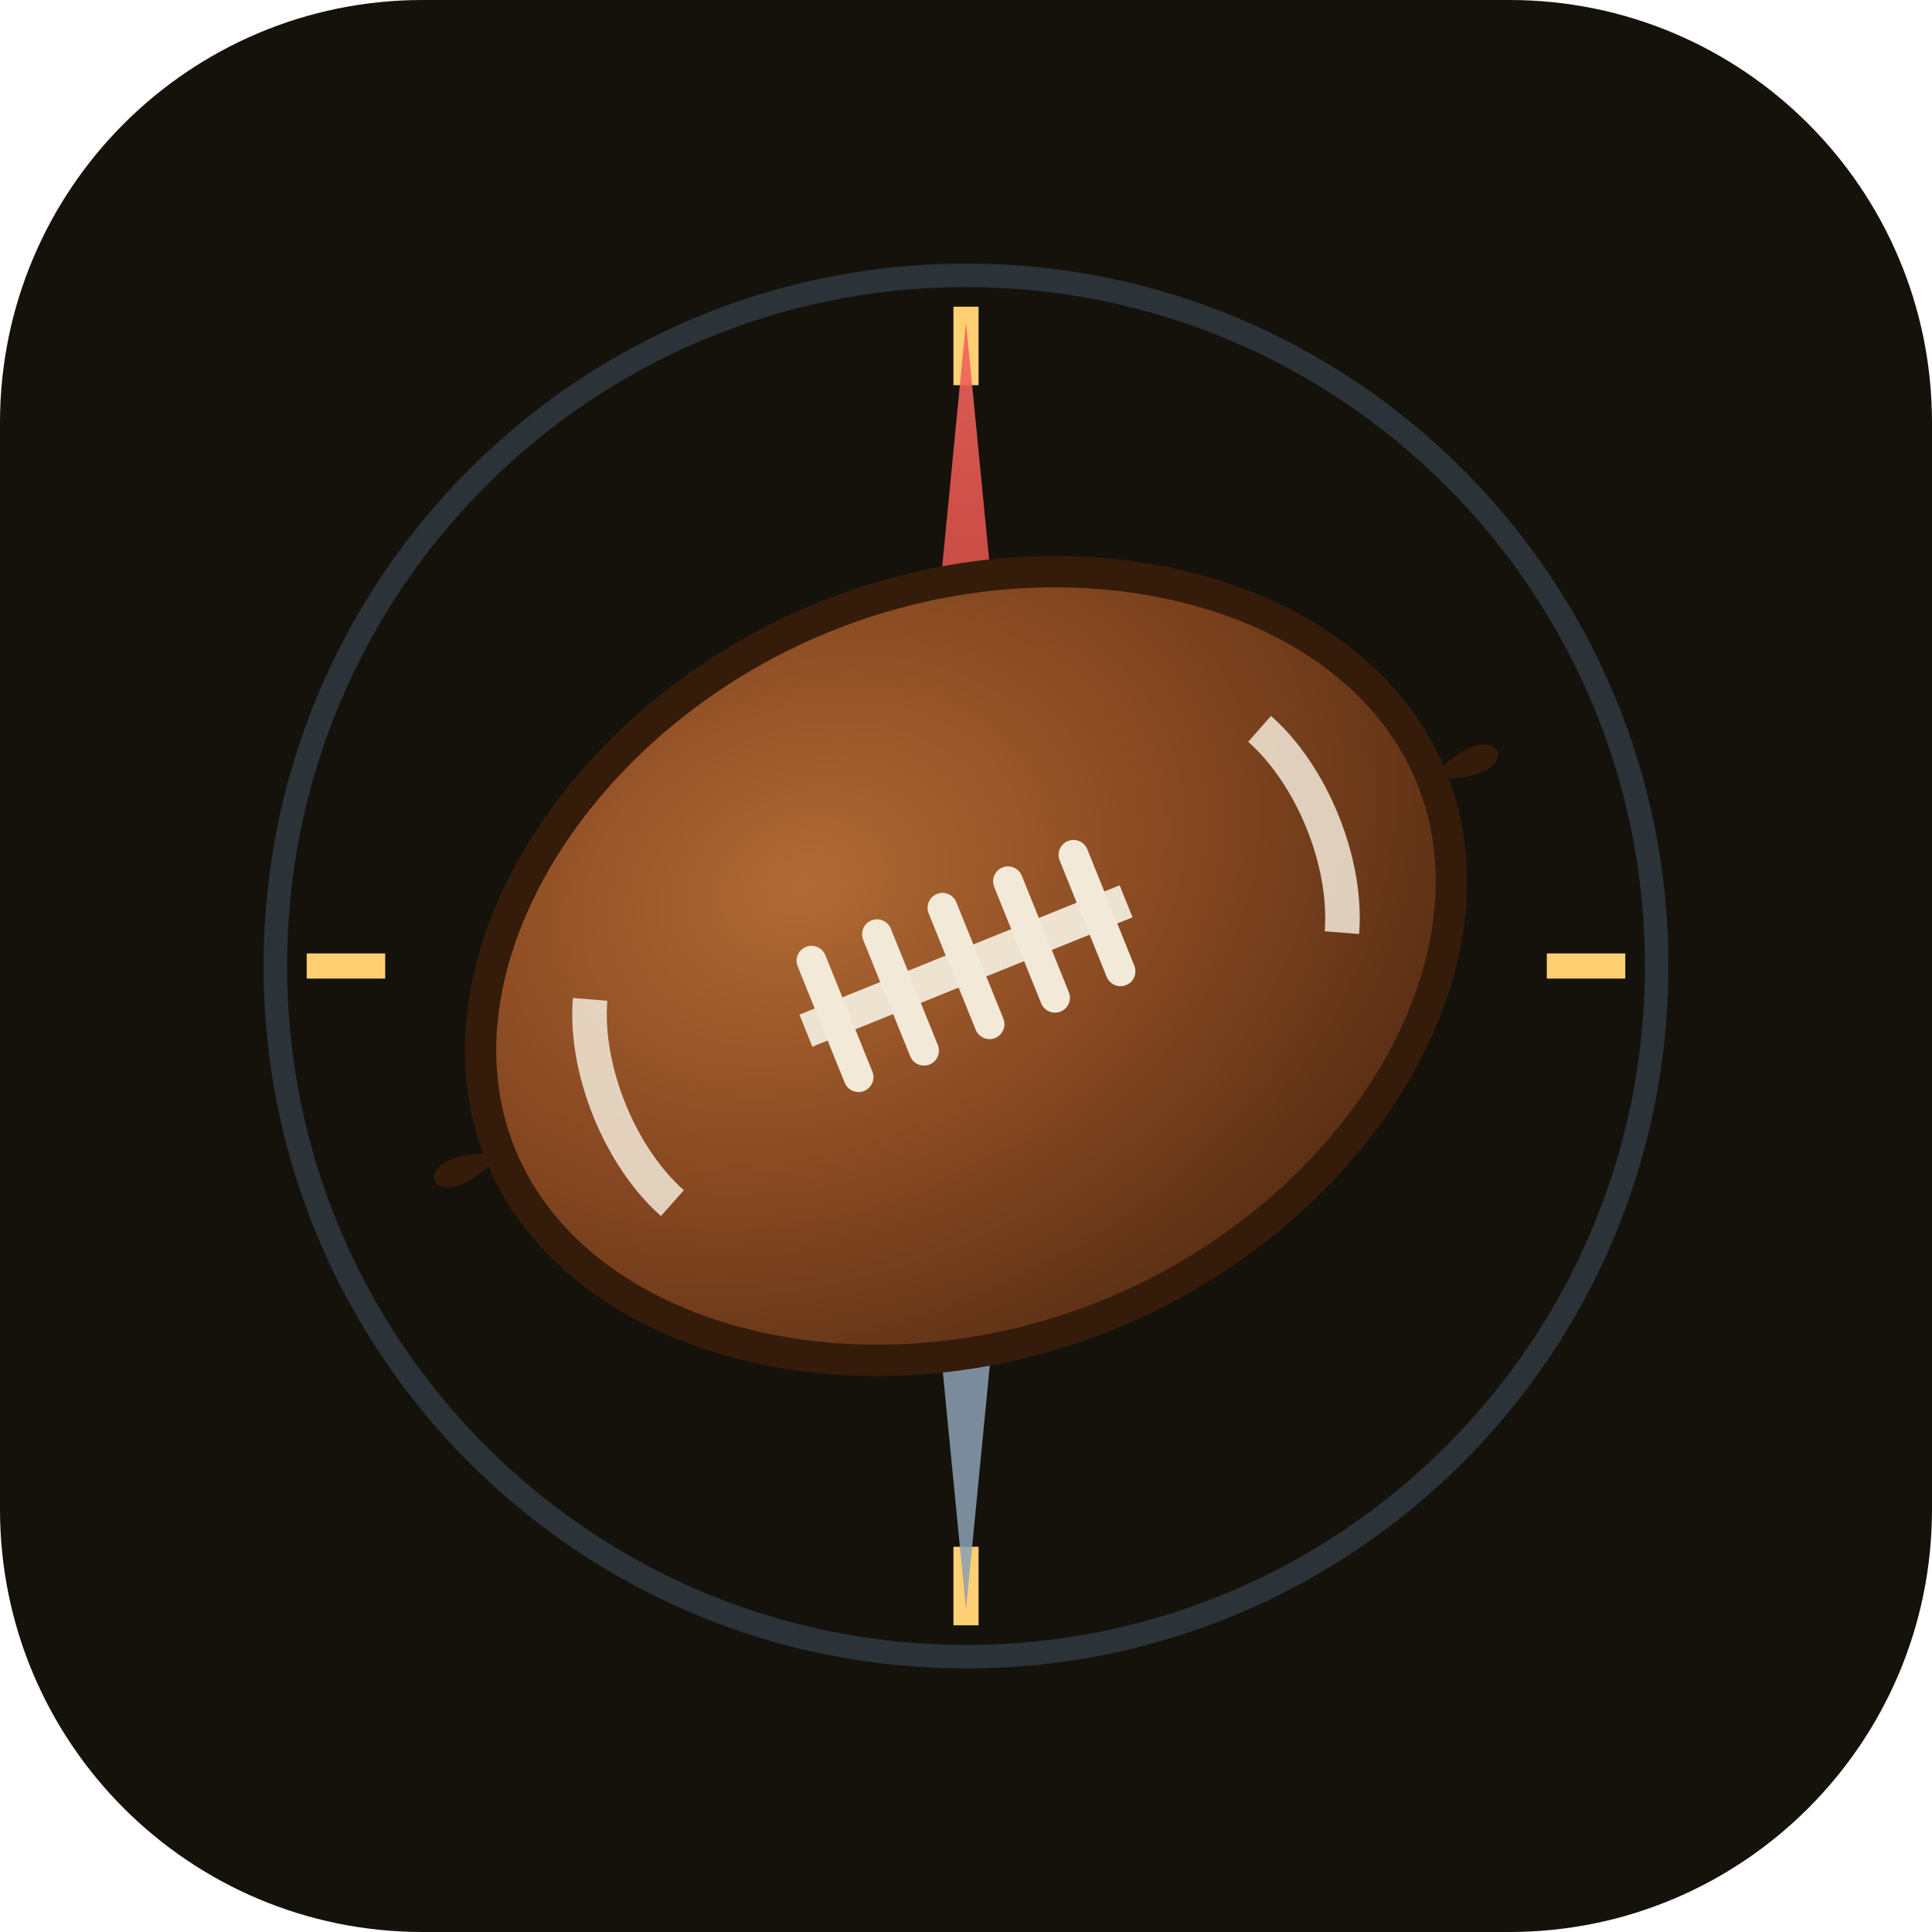
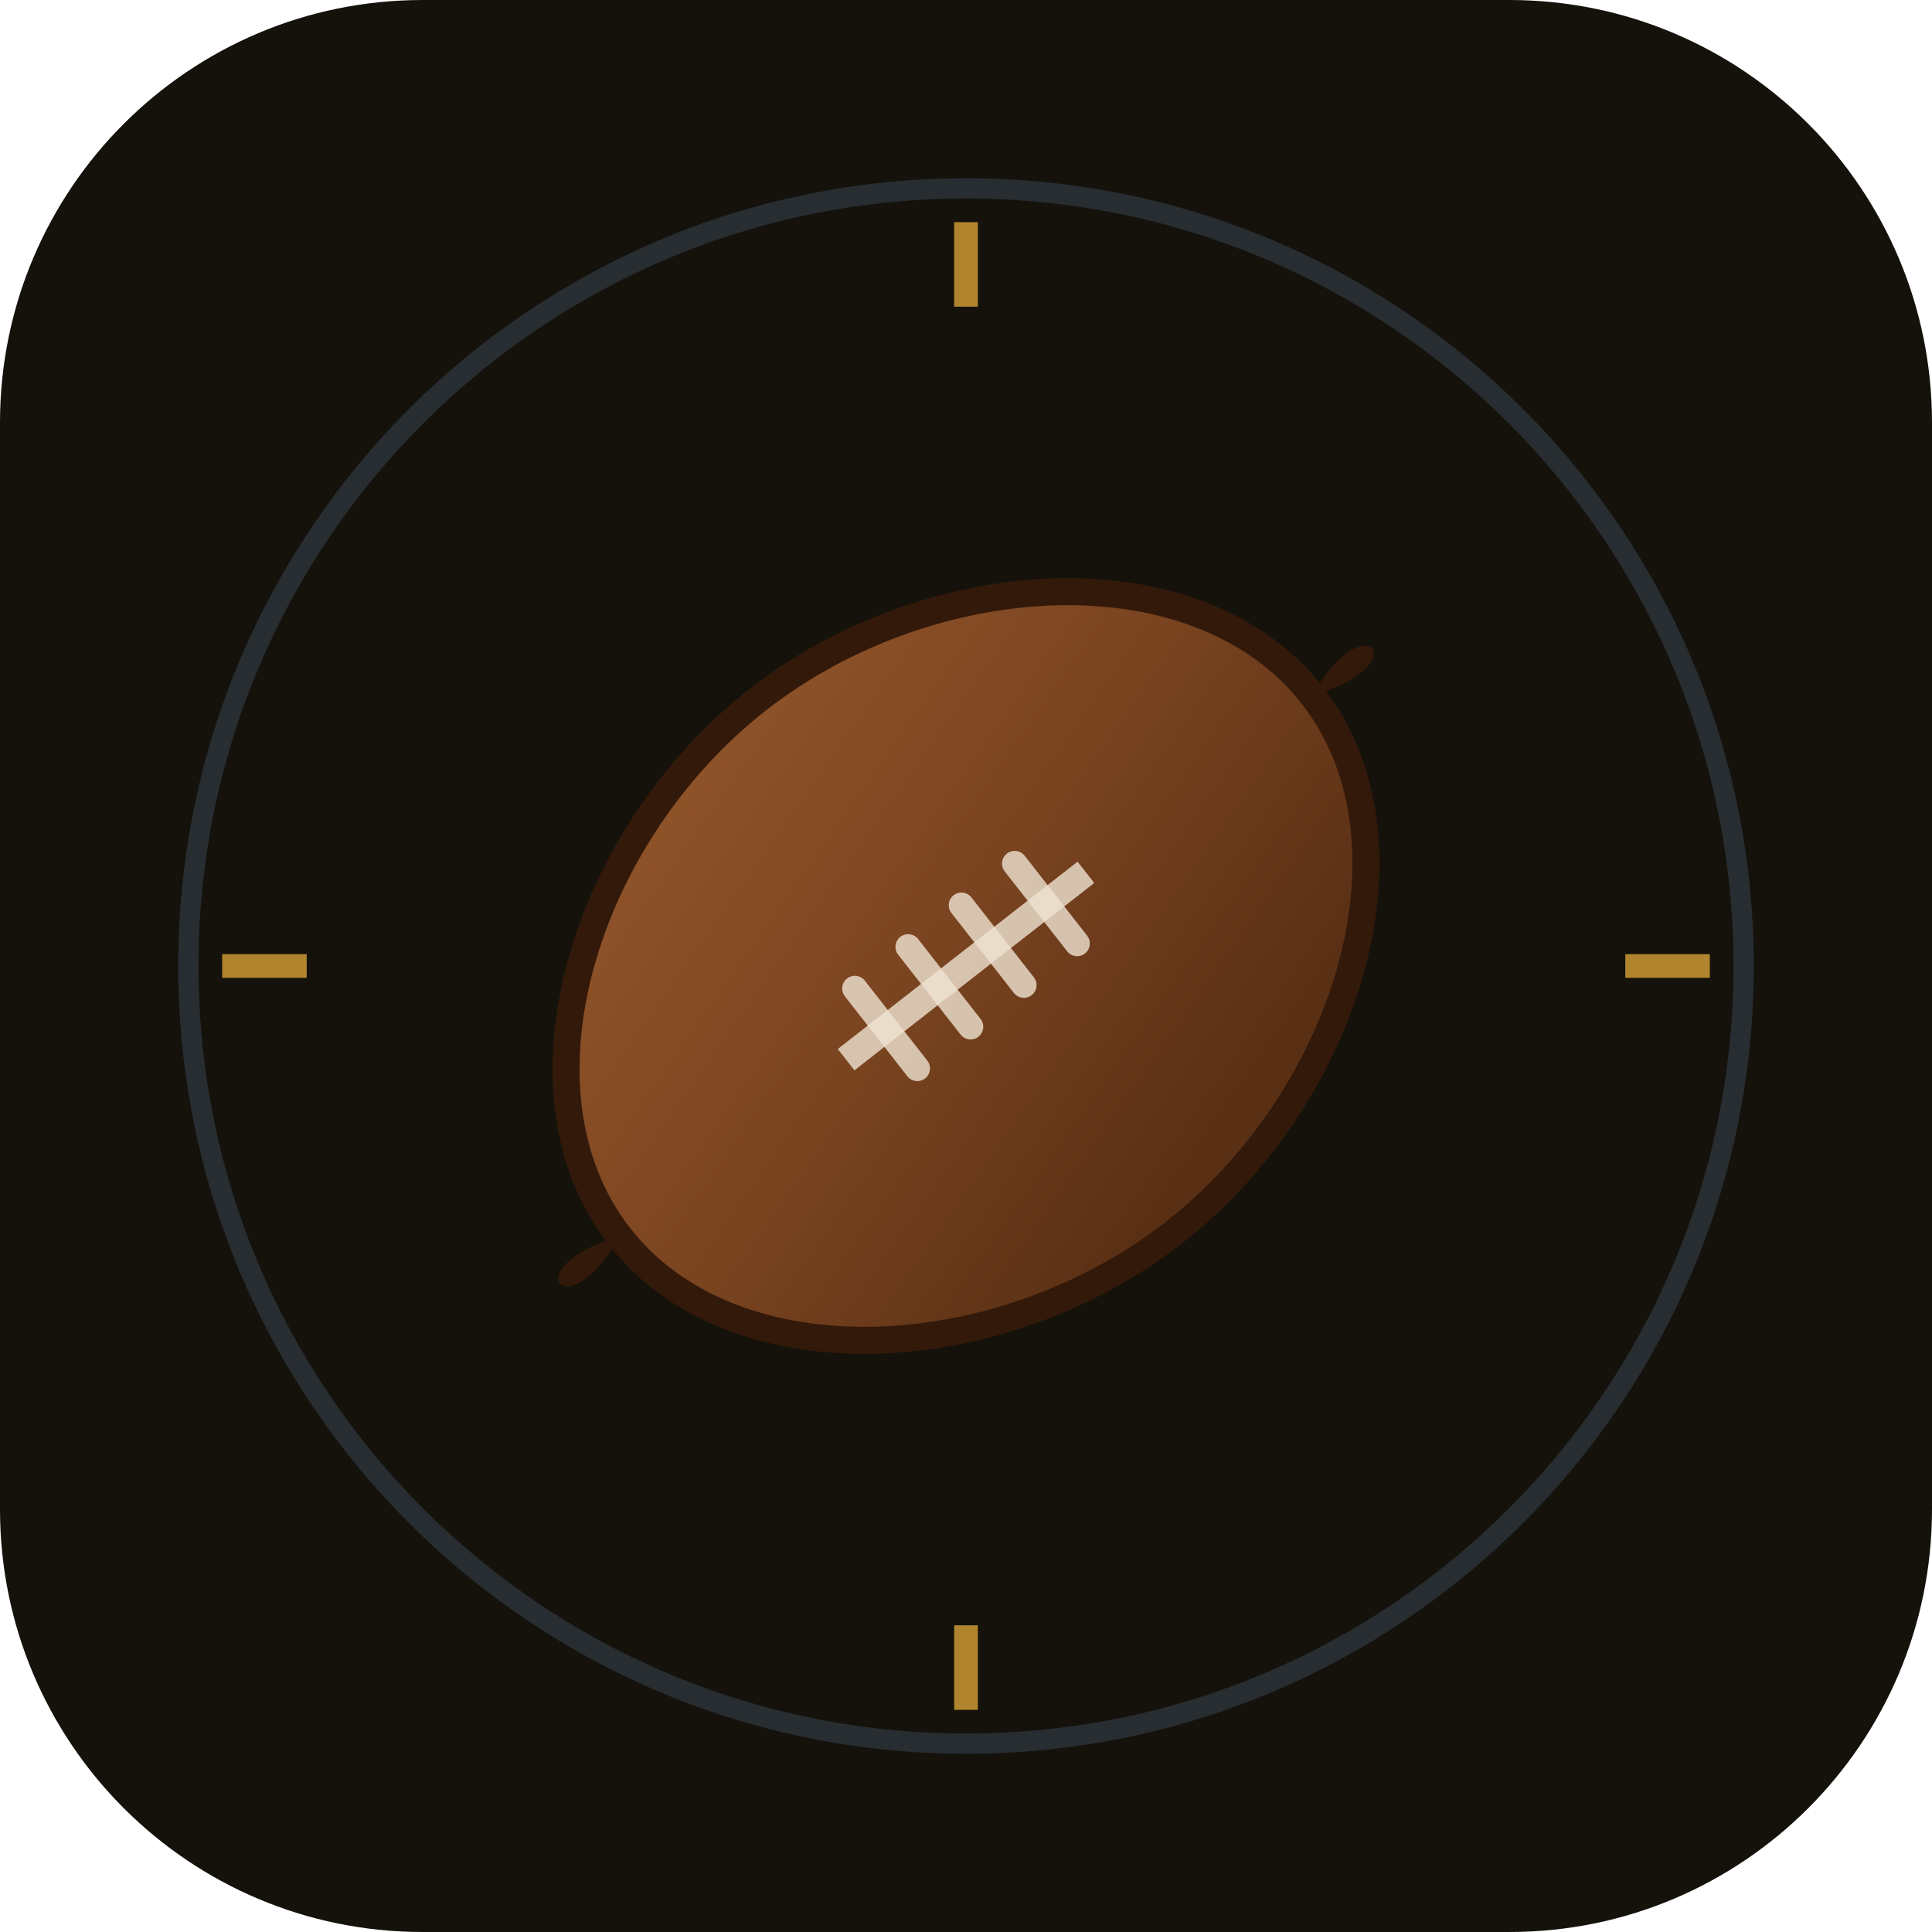
<svg xmlns="http://www.w3.org/2000/svg" viewBox="0 0 64 64" width="64" height="64">
  <defs>
-     <radialGradient id="L" cx="38%" cy="32%" r="80%">
-       <stop offset="0%" stop-color="#B06A34" />
-       <stop offset="45%" stop-color="#8A4A22" />
-       <stop offset="100%" stop-color="#4E2811" />
-     </radialGradient>
-     <linearGradient id="N" x1="0" y1="0" x2="0" y2="1">
-       <stop offset="0%" stop-color="#F2655C" />
-       <stop offset="100%" stop-color="#B33" />
+     <linearGradient id="L" x1="0" y1="0" x2="0.4" y2="1">
+       <stop offset="0%" stop-color="#95582C" />
+       <stop offset="55%" stop-color="#7A4420" />
+       <stop offset="100%" stop-color="#5A3015" />
    </linearGradient>
  </defs>
  <rect x="0" y="0" width="64" height="64" rx="14" fill="#14120B" />
-   <g transform="translate(32,32) scale(0.52) translate(-50,-50)">
-     <circle cx="50" cy="50" r="44" fill="none" stroke="#3A4757" stroke-width="1.5" opacity="0.6" />
-     <line x1="50" y1="8" x2="50" y2="13" stroke="#FFD071" stroke-width="1.6" transform="rotate(0 50 50)" />
-     <line x1="50" y1="8" x2="50" y2="13" stroke="#FFD071" stroke-width="1.6" transform="rotate(90 50 50)" />
-     <line x1="50" y1="8" x2="50" y2="13" stroke="#FFD071" stroke-width="1.6" transform="rotate(180 50 50)" />
-     <line x1="50" y1="8" x2="50" y2="13" stroke="#FFD071" stroke-width="1.6" transform="rotate(270 50 50)" />
-     <polygon points="50,9 46,50 54,50" fill="url(#N)" opacity="0.9" />
-     <polygon points="50,91 46,50 54,50" fill="#8CA0B4" opacity="0.85" />
-     <g transform="rotate(-22 50 50)">
-       <path d="M50 26 C67 26 82 37 82 50 C82 63 67 74 50 74 C33 74 18 63 18 50 C18 37 33 26 50 26 Z" fill="url(#L)" stroke="#341B0A" stroke-width="2" />
-       <path d="M18 50 C12 47 12 53 18 50 Z" fill="#341B0A" />
-       <path d="M82 50 C88 47 88 53 82 50 Z" fill="#341B0A" />
-       <path d="M27 43 C25 47 25 53 27 57" fill="none" stroke="#F2E9D8" stroke-width="2.2" opacity="0.85" />
-       <path d="M73 43 C75 47 75 53 73 57" fill="none" stroke="#F2E9D8" stroke-width="2.2" opacity="0.85" />
-       <line x1="39" y1="50" x2="61" y2="50" stroke="#F2E9D8" stroke-width="2.2" opacity="0.95" />
-       <line x1="41" y1="46" x2="41" y2="54" stroke="#F2E9D8" stroke-width="1.9" stroke-linecap="round" />
-       <line x1="45.5" y1="46" x2="45.5" y2="54" stroke="#F2E9D8" stroke-width="1.9" stroke-linecap="round" />
-       <line x1="50" y1="46" x2="50" y2="54" stroke="#F2E9D8" stroke-width="1.9" stroke-linecap="round" />
-       <line x1="54.5" y1="46" x2="54.5" y2="54" stroke="#F2E9D8" stroke-width="1.9" stroke-linecap="round" />
-       <line x1="59" y1="46" x2="59" y2="54" stroke="#F2E9D8" stroke-width="1.9" stroke-linecap="round" />
+   <g transform="translate(32,32) scale(0.56) translate(-50,-50)">
+     <circle cx="50" cy="50" r="46" fill="none" stroke="#3A4757" stroke-width="1.2" opacity="0.5" />
+     <line x1="50" y1="6" x2="50" y2="11" stroke="#F2B63C" stroke-width="1.4" opacity="0.7" transform="rotate(0 50 50)" />
+     <line x1="50" y1="6" x2="50" y2="11" stroke="#F2B63C" stroke-width="1.4" opacity="0.7" transform="rotate(90 50 50)" />
+     <line x1="50" y1="6" x2="50" y2="11" stroke="#F2B63C" stroke-width="1.4" opacity="0.7" transform="rotate(180 50 50)" />
+     <line x1="50" y1="6" x2="50" y2="11" stroke="#F2B63C" stroke-width="1.4" opacity="0.7" transform="rotate(270 50 50)" />
+     <g transform="rotate(-38 50 50)">
+       <path d="M50 30 C63 30 76 39 76 50 C76 61 63 70 50 70 C37 70 24 61 24 50 C24 39 37 30 50 30 Z" fill="url(#L)" stroke="#33190A" stroke-width="1.6" />
+       <path d="M24 50 C18 47.5 18 52.5 24 50 Z" fill="#33190A" />
+       <path d="M76 50 C82 47.5 82 52.5 76 50 Z" fill="#33190A" />
+       <line x1="41" y1="50" x2="59" y2="50" stroke="#EFE4D2" stroke-width="1.6" opacity="0.8" />
+       <line x1="44" y1="47" x2="44" y2="53" stroke="#EFE4D2" stroke-width="1.5" stroke-linecap="round" opacity="0.8" />
+       <line x1="48" y1="47" x2="48" y2="53" stroke="#EFE4D2" stroke-width="1.5" stroke-linecap="round" opacity="0.8" />
+       <line x1="52" y1="47" x2="52" y2="53" stroke="#EFE4D2" stroke-width="1.5" stroke-linecap="round" opacity="0.8" />
+       <line x1="56" y1="47" x2="56" y2="53" stroke="#EFE4D2" stroke-width="1.5" stroke-linecap="round" opacity="0.8" />
    </g>
  </g>
</svg>
